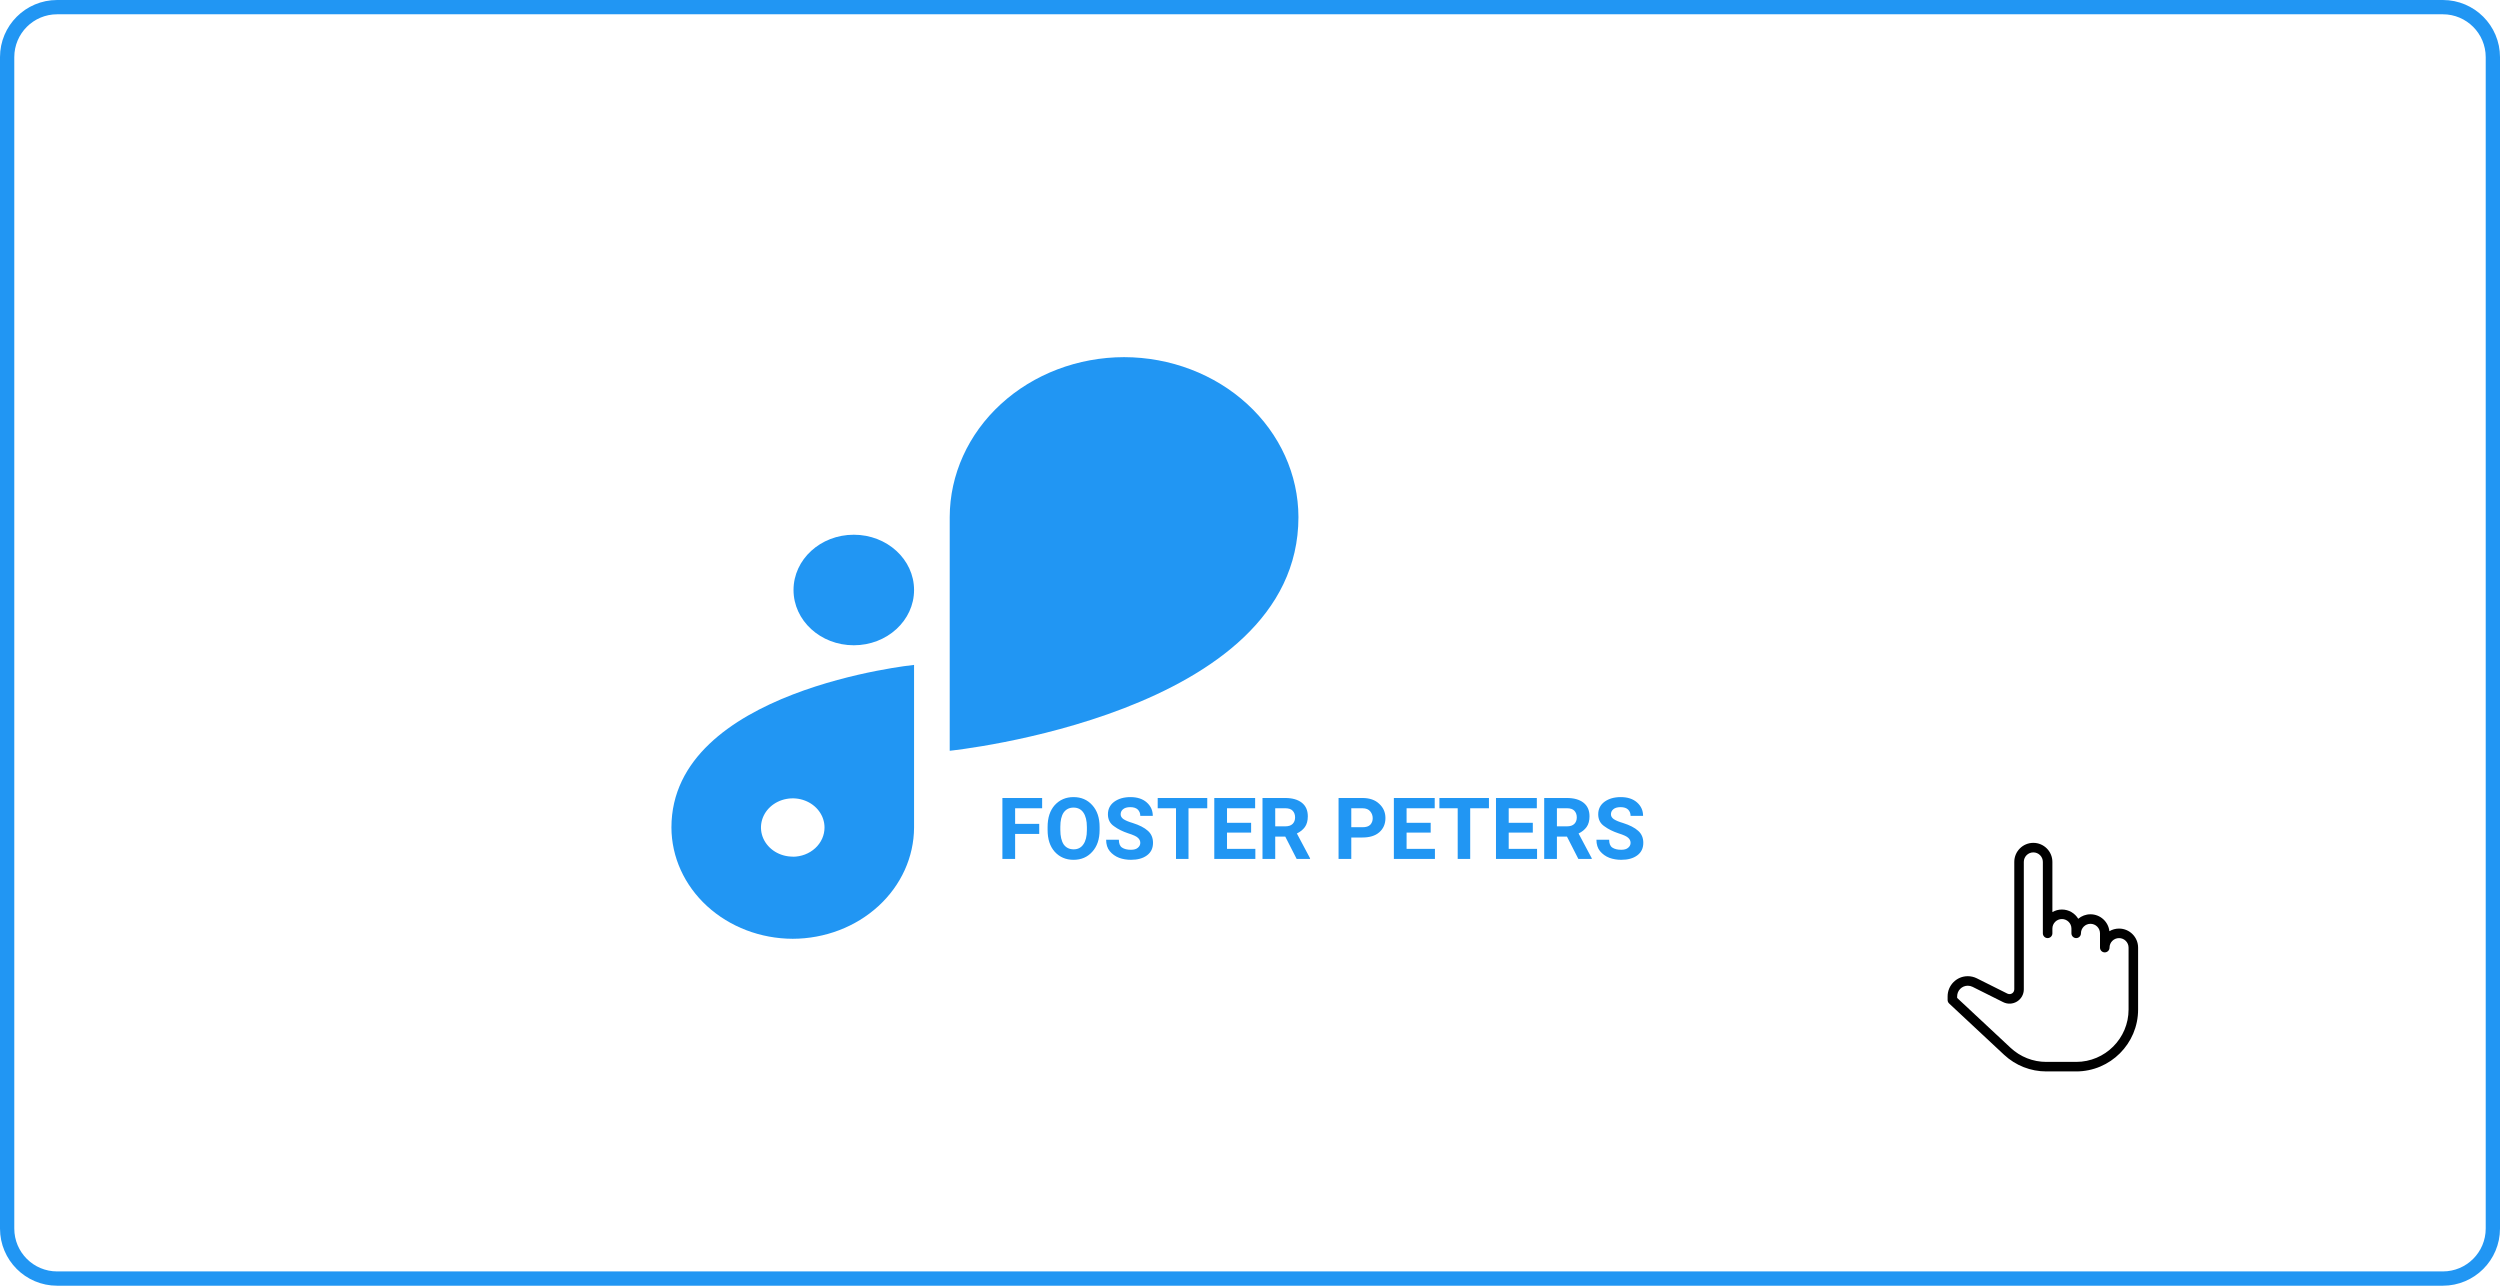
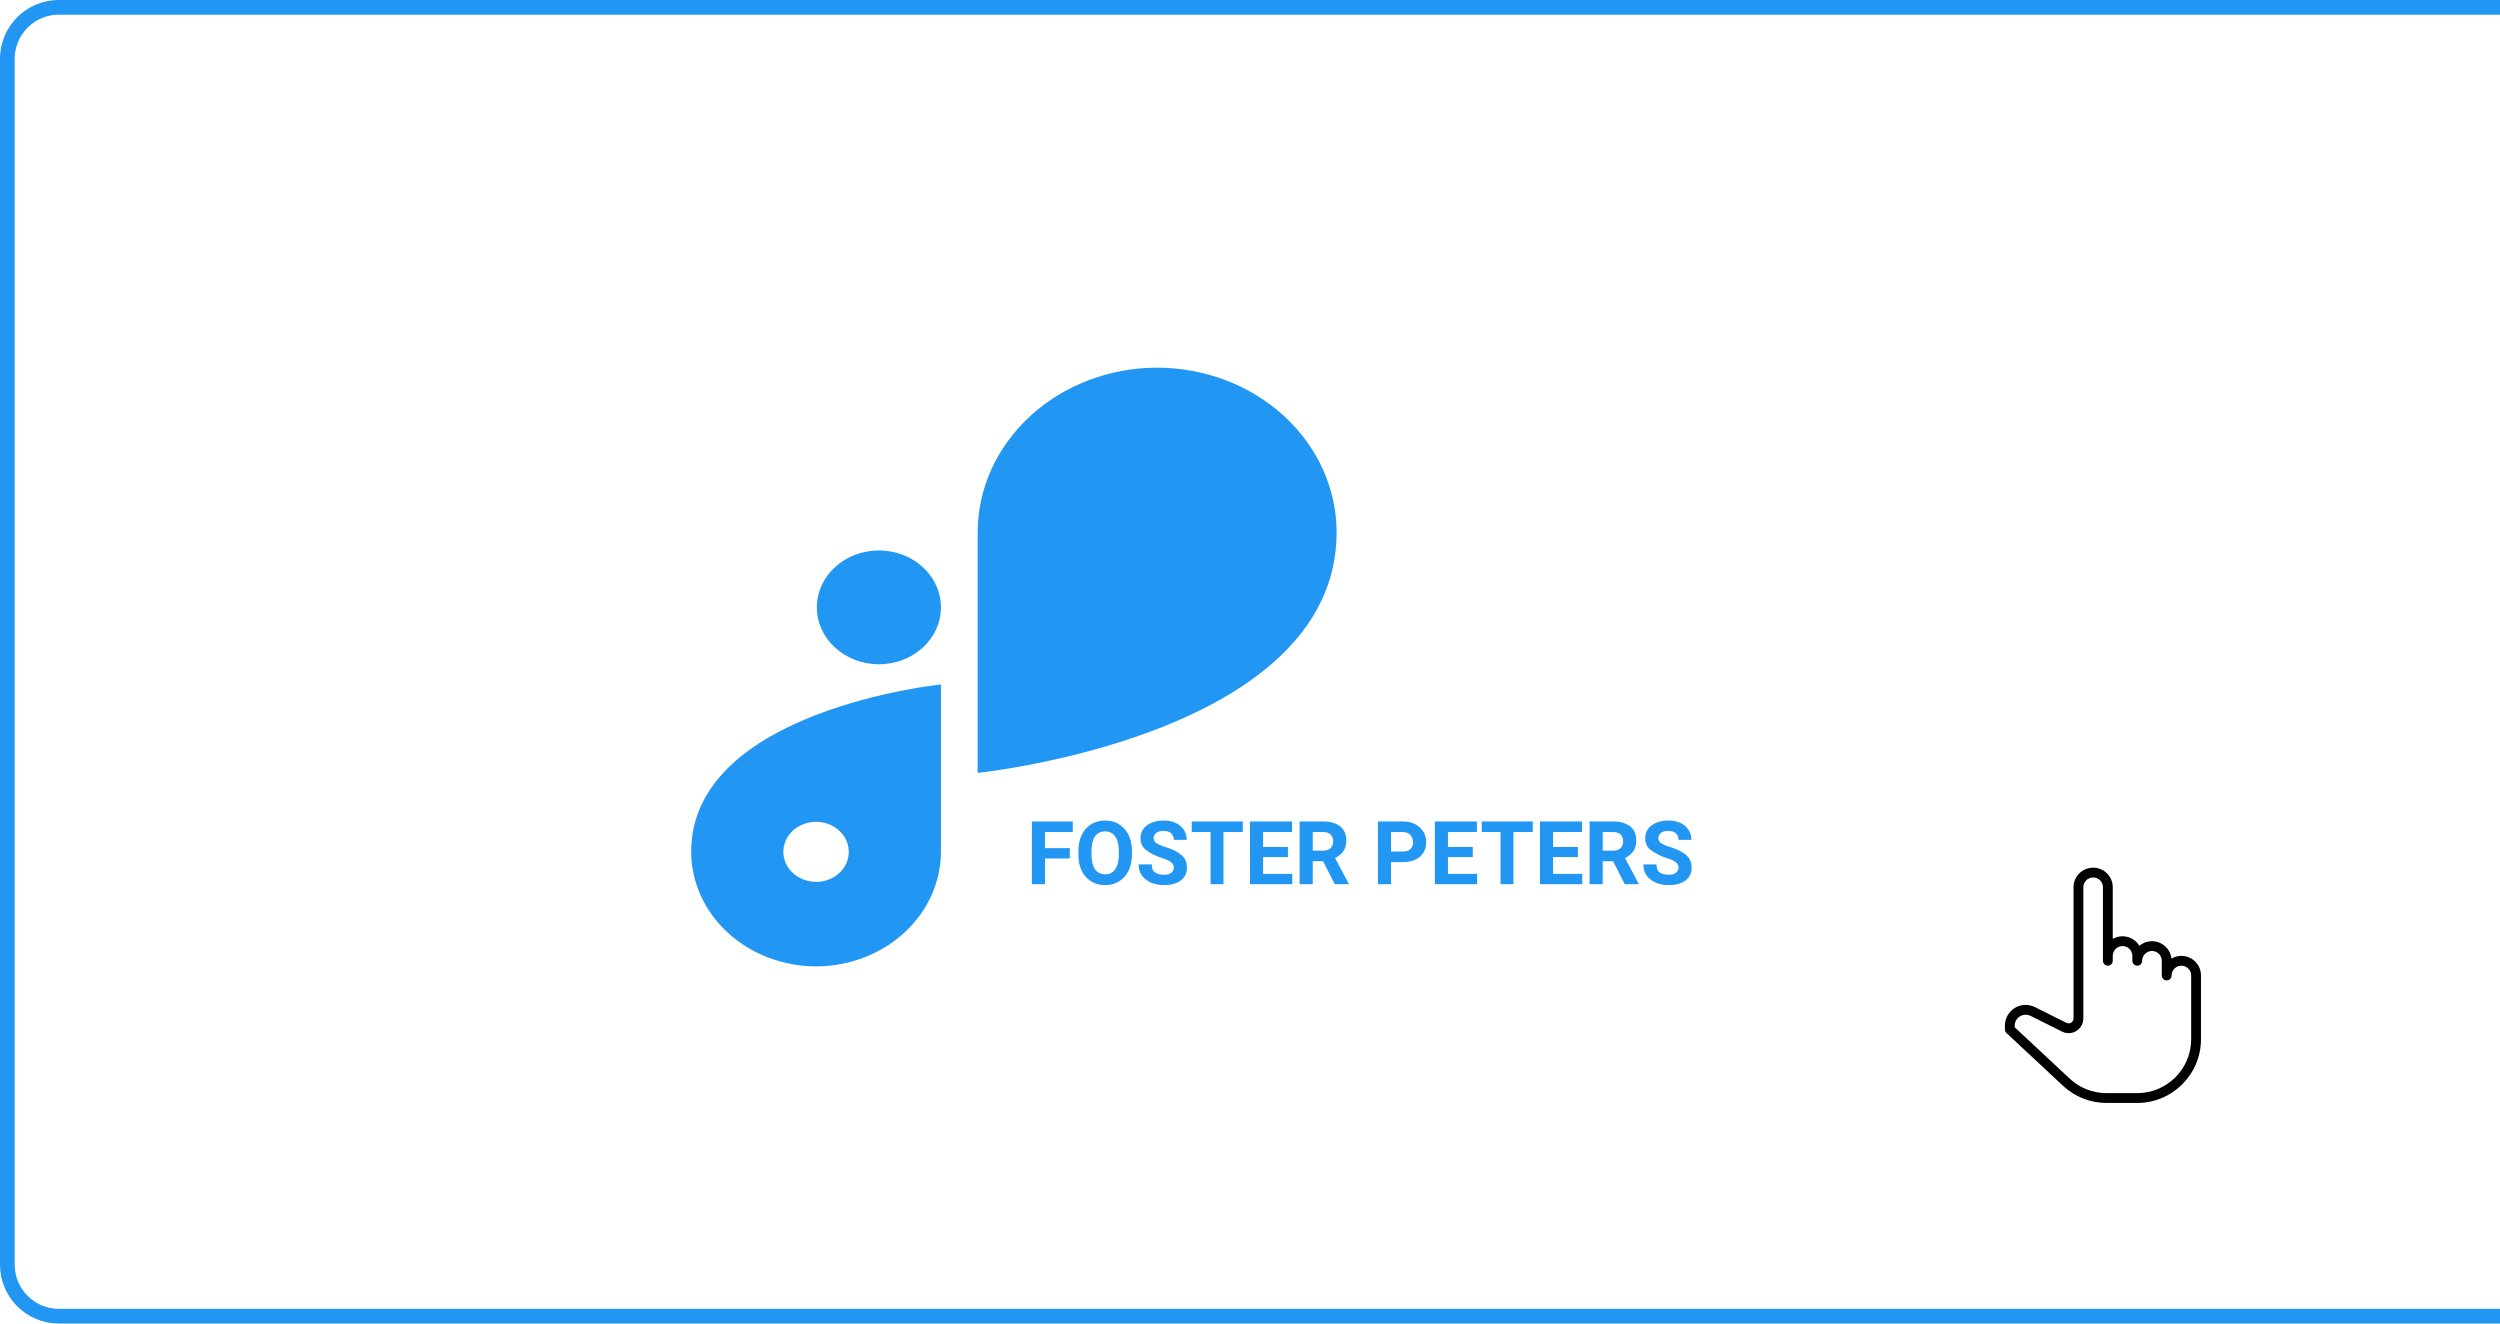
- <svg xmlns="http://www.w3.org/2000/svg" width="175" height="90" viewBox="0 0 175 90" fill="none">
-   <rect width="175" height="90" fill="#E5E5E5" />
+ <svg xmlns="http://www.w3.org/2000/svg" width="170" height="90" viewBox="0 0 170 90" fill="none">
+   <rect width="170" height="90" fill="#E5E5E5" />
  <g clip-path="url(#clip0)">
    <rect x="-815" y="-2487" width="1600" height="2924" fill="white" />
    <rect x="0.5" y="0.5" width="174" height="89" rx="3.5" stroke="#2196F3" />
    <path d="M59.767 37.431H59.764C57.435 37.431 55.547 39.162 55.547 41.298V41.301C55.547 43.437 57.435 45.169 59.764 45.169H59.767C62.096 45.169 63.984 43.437 63.984 41.301V41.298C63.984 39.162 62.096 37.431 59.767 37.431Z" fill="#2196F3" />
    <path d="M90.891 36.195C90.884 33.228 89.597 30.384 87.31 28.286C85.023 26.188 81.923 25.007 78.688 25V25C75.453 25.005 72.351 26.186 70.063 28.285C67.775 30.383 66.487 33.227 66.48 36.195V52.554C66.48 52.554 90.888 50.061 90.891 36.197V36.195Z" fill="#2196F3" />
    <path d="M47 57.924C47.006 59.988 47.902 61.966 49.493 63.426C51.085 64.886 53.241 65.709 55.492 65.715C57.742 65.709 59.898 64.886 61.489 63.427C63.08 61.968 63.977 59.99 63.984 57.926V46.543C63.984 46.543 47 48.279 47 57.924ZM55.492 59.964C55.052 59.964 54.622 59.844 54.256 59.62C53.891 59.396 53.606 59.077 53.437 58.705C53.269 58.332 53.225 57.922 53.311 57.526C53.397 57.13 53.608 56.767 53.919 56.482C54.23 56.197 54.627 56.002 55.058 55.924C55.489 55.845 55.937 55.885 56.343 56.04C56.749 56.194 57.096 56.455 57.341 56.791C57.585 57.126 57.716 57.521 57.716 57.924C57.717 58.192 57.66 58.459 57.549 58.707C57.437 58.955 57.274 59.181 57.067 59.371C56.861 59.561 56.615 59.712 56.345 59.815C56.074 59.918 55.785 59.971 55.492 59.971V59.964Z" fill="#2196F3" />
    <text fill="#2196F3" xml:space="preserve" style="white-space: pre" font-family="Roboto" font-size="6" font-weight="bold" letter-spacing="0em">
      <tspan x="69.793" y="60.124">FOSTER PETERS</tspan>
    </text>
    <path d="M148.333 65C148.087 65 147.856 65.067 147.658 65.184C147.584 64.519 147.018 64 146.333 64C146.008 64 145.709 64.118 145.476 64.314C145.243 63.926 144.818 63.667 144.333 63.667C144.091 63.667 143.863 63.732 143.667 63.846V60.333C143.667 59.598 143.069 59 142.333 59C141.598 59 141 59.598 141 60.333V69.255C141 69.422 140.889 69.509 140.842 69.538C140.794 69.567 140.666 69.628 140.517 69.553L138.377 68.482C138.182 68.385 137.963 68.333 137.745 68.333C136.967 68.333 136.333 68.967 136.333 69.746V70C136.333 70.092 136.372 70.181 136.439 70.244L140.286 73.835C141.092 74.586 142.142 75 143.243 75H145.333C147.723 75 149.667 73.056 149.667 70.667V66.333C149.667 65.598 149.069 65 148.333 65ZM149 70.667C149 72.689 147.355 74.333 145.333 74.333H143.243C142.311 74.333 141.423 73.983 140.741 73.347L137 69.855V69.746C137 69.334 137.334 69 137.745 69C137.86 69 137.976 69.027 138.079 69.079L140.219 70.149C140.532 70.306 140.895 70.288 141.192 70.106C141.489 69.922 141.667 69.604 141.667 69.255V60.333C141.667 59.966 141.966 59.667 142.333 59.667C142.701 59.667 143 59.966 143 60.333V65.333C143 65.518 143.149 65.667 143.333 65.667C143.517 65.667 143.667 65.518 143.667 65.333V65C143.667 64.632 143.966 64.333 144.333 64.333C144.701 64.333 145 64.632 145 65V65.333C145 65.334 145 65.335 145 65.335C145.001 65.518 145.15 65.667 145.333 65.667C145.517 65.667 145.667 65.518 145.667 65.333V65.328C145.669 64.963 145.968 64.667 146.333 64.667C146.701 64.667 147 64.966 147 65.333V66.333C147 66.518 147.149 66.667 147.333 66.667C147.517 66.667 147.667 66.518 147.667 66.333C147.667 65.966 147.966 65.667 148.333 65.667C148.701 65.667 149 65.966 149 66.333V70.667Z" fill="black" />
  </g>
  <defs>
    <clipPath id="clip0">
      <rect x="-815" y="-2487" width="1600" height="2924" fill="white" />
    </clipPath>
  </defs>
</svg>
